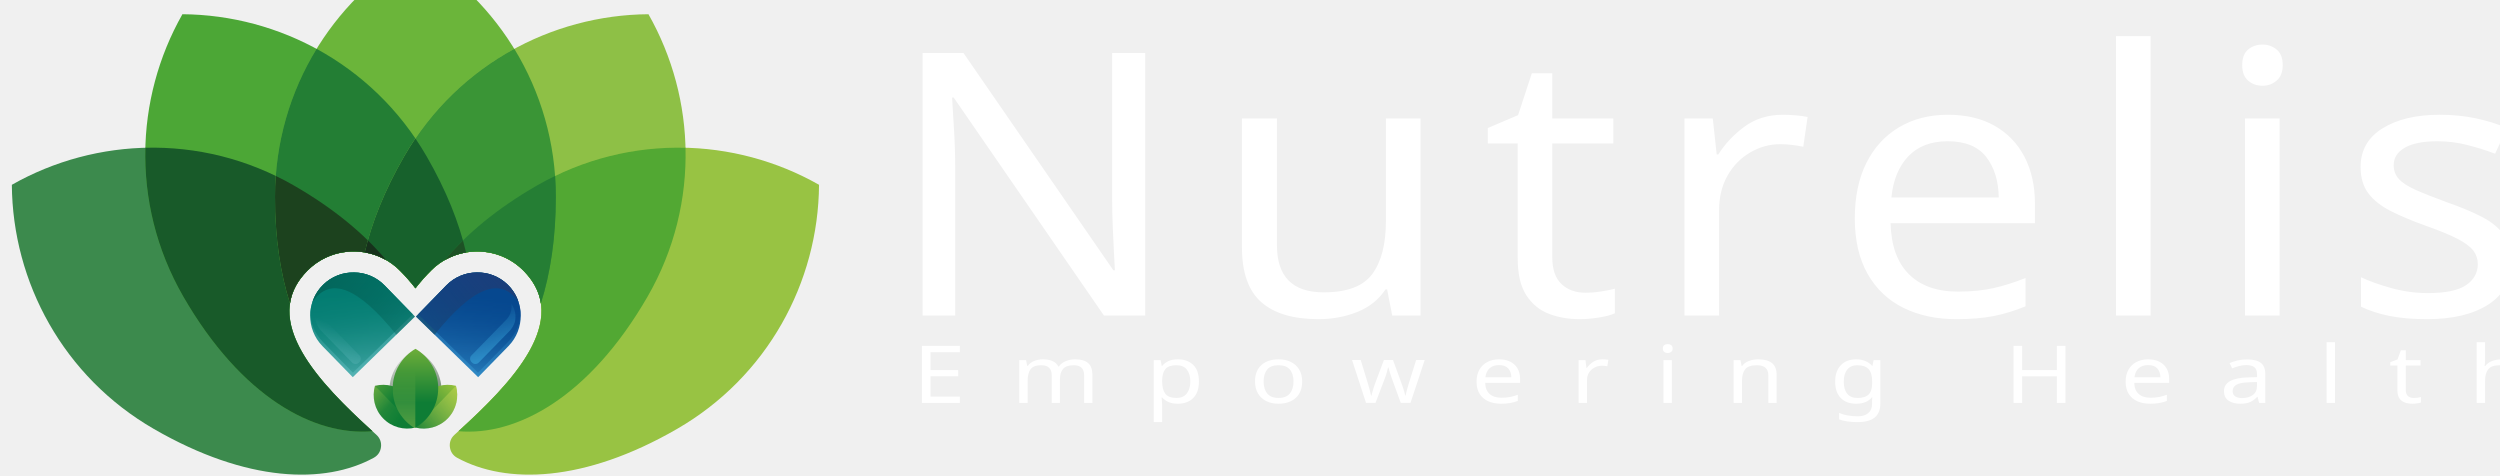
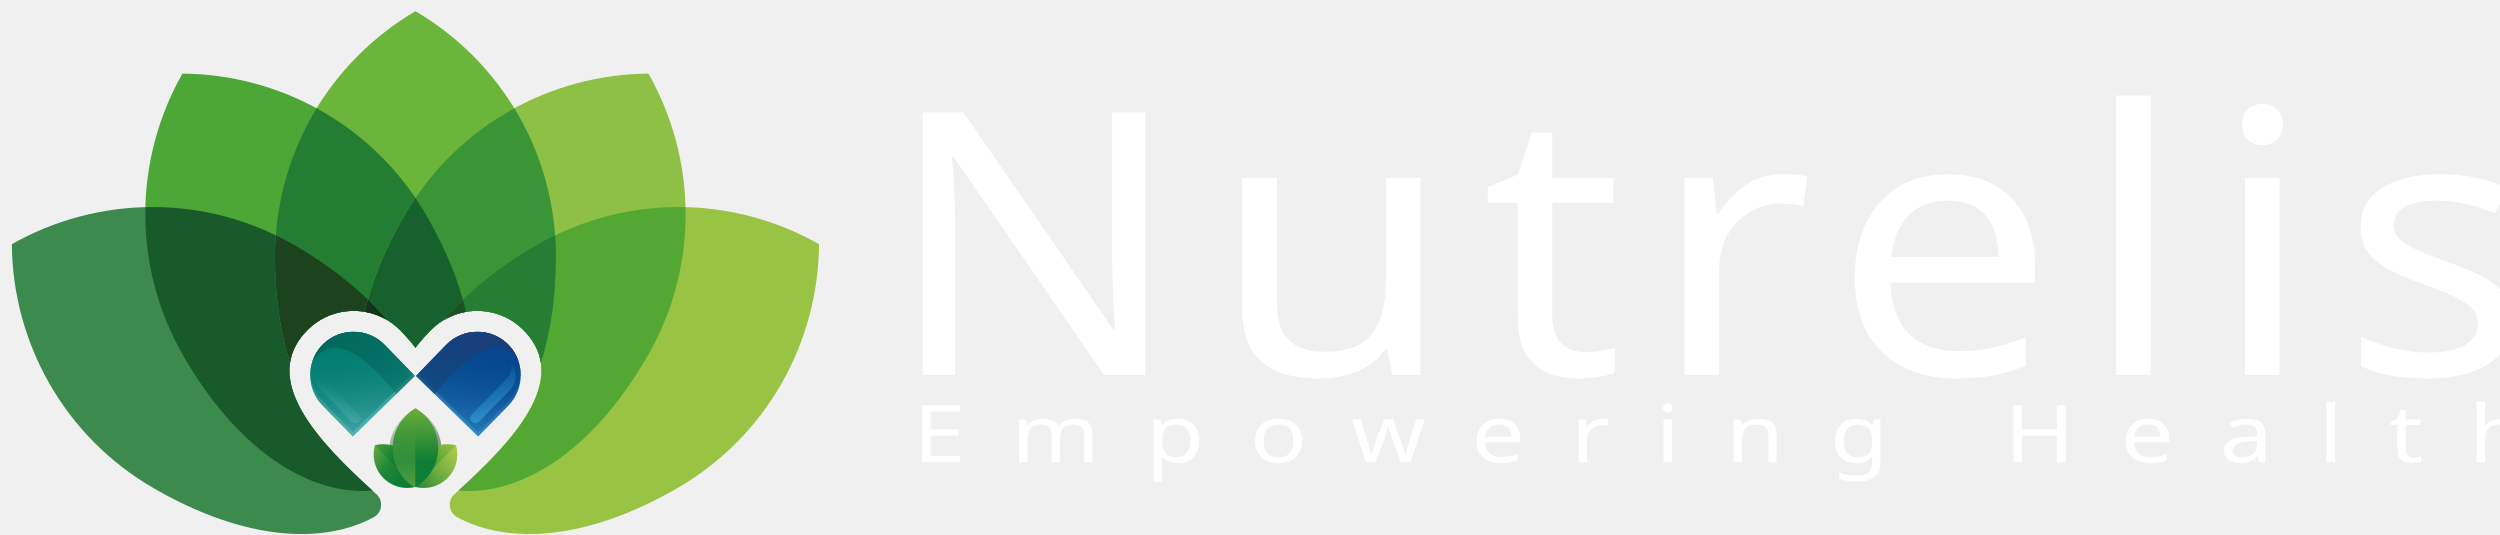
- <svg xmlns="http://www.w3.org/2000/svg" xmlns:xlink="http://www.w3.org/1999/xlink" id="Calque_1" version="1.1" viewBox="0 190 842 160">
+ <svg xmlns="http://www.w3.org/2000/svg" xmlns:xlink="http://www.w3.org/1999/xlink" id="Calque_1" version="1.1" viewBox="0 170 842 180">
  <defs>
    <style>
      .st0{fill:#17311c}.st0,.st1,.st2,.st3,.st4,.st5,.st6,.st7,.st8,.st9,.st10,.st11,.st12,.st13,.st14,.st15,.st16,.st17,.st18,.st19,.st20,.st21,.st22,.st23,.st24,.st25,.st26{fill-rule:evenodd}.st1{fill:#1c421e}.st2{fill:#06488f}.st27{fill:url(#linear-gradient2)}.st28{mask:url(#mask-5)}.st29{fill:url(#linear-gradient10)}.st30{mask:url(#mask-1)}.st3{fill:#98c343}.st4{fill:#6bb53a}.st5{fill:#027c71}.st31{mask:url(#mask-10)}.st32{mask:url(#mask-6)}.st33{mask:url(#mask-7)}.st34{font-size:26.9px;letter-spacing:.48em}.st34,.st35{fill:#fff;font-family:Righteous-Regular,Righteous}.st36{mask:url(#mask)}.st6{fill:#46c1f1}.st37{fill:url(#linear-gradient1)}.st38{fill:url(#linear-gradient9)}.st35{font-size:123.81px;letter-spacing:.07em}.st39{fill:url(#linear-gradient8)}.st40{mask:url(#mask-8)}.st41{fill:url(#linear-gradient16)}.st42{mask:url(#mask-2)}.st43{mask:url(#mask-9)}.st7{fill:url(#linear-gradient15)}.st8{fill:#17612c}.st9{fill:#ccd95a}.st44{fill:url(#linear-gradient7)}.st10{fill:#8ec046}.st11{fill:#52a833}.st12{fill:#1f3c76}.st13{fill:#035c51}.st14{fill:url(#linear-gradient11)}.st15{fill:#257e34}.st45{fill:url(#linear-gradient14)}.st46{fill:url(#linear-gradient5)}.st47{fill:url(#linear-gradient3)}.st48{mask:url(#mask-11)}.st16{fill:#7ac8cf}.st49{mask:url(#mask-12)}.st17{fill:url(#linear-gradient4)}.st18{fill:#3a9536}.st50{fill:url(#linear-gradient6)}.st19{fill:url(#linear-gradient12)}.st51{mask:url(#mask-4)}.st20{fill:#1d5125}.st21{fill:#185a29}.st22{fill:#4ca736}.st52{fill:url(#linear-gradient13)}.st23{fill:url(#linear-gradient)}.st24{fill:#3c8a4d}.st25{fill:#237e34}.st26{fill:#1b421e}.st53{mask:url(#mask-3)}
    </style>
    <linearGradient id="linear-gradient" x1="3581.83" y1="-5188.28" x2="3742.8" y2="-4616.77" gradientTransform="translate(-141.62 650.35) scale(.07)" gradientUnits="userSpaceOnUse">
      <stop offset="0" stop-color="#027c71" />
      <stop offset="1" stop-color="#70c5ca" />
    </linearGradient>
    <linearGradient id="linear-gradient1" x1="3248.76" y1="-5327.94" x2="3974.43" y2="-4715.03" gradientTransform="translate(-141.62 650.35) scale(.07)" gradientUnits="userSpaceOnUse">
      <stop offset="0" stop-color="#fff" />
      <stop offset="1" stop-color="#fff" stop-opacity="0" />
    </linearGradient>
    <mask id="mask" x="105.13" y="281.67" width="34.69" height="21.13" maskUnits="userSpaceOnUse">
      <g id="id0">
        <rect class="st37" x="105.13" y="281.67" width="34.69" height="21.13" />
      </g>
    </mask>
    <linearGradient id="linear-gradient2" x1="3655.78" y1="-5231.94" x2="3659.87" y2="-4618.38" xlink:href="#linear-gradient1" />
    <mask id="mask-1" x="104.44" y="281.67" width="34.66" height="33.93" maskUnits="userSpaceOnUse">
      <g id="id2">
        <rect class="st27" x="104.44" y="281.67" width="34.65" height="33.93" />
      </g>
    </mask>
    <mask id="mask-2" x="105.13" y="281.67" width="34.69" height="21.13" maskUnits="userSpaceOnUse">
      <g id="id4">
        <rect class="st37" x="105.13" y="281.67" width="34.69" height="21.13" />
      </g>
    </mask>
    <linearGradient id="linear-gradient3" x1="3398.24" y1="-4529.4" x2="3634.74" y2="-5008.08" xlink:href="#linear-gradient1" />
    <mask id="mask-3" x="106.12" y="292.09" width="15.46" height="20.57" maskUnits="userSpaceOnUse">
      <g id="id6">
        <rect class="st47" x="106.12" y="292.09" width="15.46" height="20.57" />
      </g>
    </mask>
    <linearGradient id="linear-gradient4" x1="4238.83" y1="-5188.29" x2="4077.87" y2="-4616.8" gradientTransform="translate(-141.62 650.35) scale(.07)" gradientUnits="userSpaceOnUse">
      <stop offset="0" stop-color="#06488f" />
      <stop offset="1" stop-color="#47aee3" />
    </linearGradient>
    <linearGradient id="linear-gradient5" x1="4571.91" y1="-5327.96" x2="3846.22" y2="-4715.05" xlink:href="#linear-gradient1" />
    <mask id="mask-4" x="140.03" y="281.67" width="34.69" height="21.13" maskUnits="userSpaceOnUse">
      <g id="id8">
        <rect class="st46" x="140.03" y="281.67" width="34.69" height="21.13" />
      </g>
    </mask>
    <linearGradient id="linear-gradient6" x1="4164.89" y1="-5231.99" x2="4160.8" y2="-4618.38" xlink:href="#linear-gradient1" />
    <mask id="mask-5" x="140.76" y="281.67" width="34.66" height="33.93" maskUnits="userSpaceOnUse">
      <g id="id10">
        <rect class="st50" x="140.76" y="281.67" width="34.65" height="33.93" />
      </g>
    </mask>
    <linearGradient id="linear-gradient7" x1="4571.91" y1="-5327.96" x2="3846.22" y2="-4715.05" xlink:href="#linear-gradient1" />
    <mask id="mask-6" x="140.03" y="281.67" width="34.69" height="21.13" maskUnits="userSpaceOnUse">
      <g id="id12">
        <rect class="st44" x="140.03" y="281.67" width="34.69" height="21.13" />
      </g>
    </mask>
    <linearGradient id="linear-gradient8" x1="4422.43" y1="-4529.43" x2="4185.93" y2="-5008.1" xlink:href="#linear-gradient1" />
    <mask id="mask-7" x="158.26" y="292.09" width="15.46" height="20.57" maskUnits="userSpaceOnUse">
      <g id="id14">
        <rect class="st39" x="158.27" y="292.09" width="15.46" height="20.57" />
      </g>
    </mask>
    <linearGradient id="linear-gradient9" x1="4061.44" y1="-4407.94" x2="3867.88" y2="-4930.04" xlink:href="#linear-gradient1" />
    <mask id="mask-8" x="139.42" y="307.75" width="9.38" height="14.36" maskUnits="userSpaceOnUse">
      <g id="id18">
        <rect class="st38" x="139.42" y="307.75" width="9.38" height="14.36" />
      </g>
    </mask>
    <linearGradient id="linear-gradient10" x1="3759.25" y1="-4407.93" x2="3952.8" y2="-4930.04" xlink:href="#linear-gradient1" />
    <mask id="mask-9" x="131.05" y="307.75" width="9.38" height="14.36" maskUnits="userSpaceOnUse">
      <g id="id22">
        <rect class="st29" x="131.05" y="307.75" width="9.38" height="14.36" />
      </g>
    </mask>
    <linearGradient id="linear-gradient11" x1="3904.28" y1="-4648.39" x2="4099.67" y2="-4446.67" gradientTransform="translate(-141.62 -.22) scale(.07 -.07)" gradientUnits="userSpaceOnUse">
      <stop offset="0" stop-color="#0e7d35" />
      <stop offset="1" stop-color="#9ac43b" />
    </linearGradient>
    <linearGradient id="linear-gradient12" x1="3916.4" y1="-4648.38" x2="3721.01" y2="-4446.66" xlink:href="#linear-gradient11" />
    <linearGradient id="linear-gradient13" x1="4539.46" y1="-4215.38" x2="3827.88" y2="-4659.07" gradientTransform="translate(-141.62 -.22) scale(.07 -.07)" xlink:href="#linear-gradient1" />
    <mask id="mask-10" x="139.93" y="319.94" width="14.06" height="14.41" maskUnits="userSpaceOnUse">
      <g id="id16">
        <rect class="st52" x="139.93" y="319.94" width="14.06" height="14.41" />
      </g>
    </mask>
    <linearGradient id="linear-gradient14" x1="3281.23" y1="-4215.38" x2="3992.81" y2="-4659.06" gradientTransform="translate(-141.62 -.22) scale(.07 -.07)" xlink:href="#linear-gradient1" />
    <mask id="mask-11" x="125.86" y="319.94" width="14.06" height="14.41" maskUnits="userSpaceOnUse">
      <g id="id20">
        <rect class="st45" x="125.86" y="319.94" width="14.06" height="14.41" />
      </g>
    </mask>
    <linearGradient id="linear-gradient15" x1="3910.34" y1="-4653.92" x2="3910.35" y2="-4273.66" xlink:href="#linear-gradient11" />
    <linearGradient id="linear-gradient16" x1="3857.17" y1="-4017.53" x2="3857.17" y2="-4791.05" xlink:href="#linear-gradient1" />
    <mask id="mask-12" x="132.2" y="307.75" width="7.8" height="26.67" maskUnits="userSpaceOnUse">
      <g id="id24">
        <rect class="st41" x="132.2" y="307.75" width="7.8" height="26.67" />
      </g>
    </mask>
  </defs>
  <g>
    <path class="st24" d="M99.12,252.56c-30.47-17.59-66.6-16.51-95.13-.32.24,32.81,17.36,64.64,47.83,82.23,31.36,18.11,57.57,18.69,74.04,9.72,1.4-.76,2.27-2.04,2.46-3.63s-.36-3.04-1.54-4.11c-17.98-16.22-40.28-38.27-23.19-55.35h0c7.13-7.13,18.05-8.31,26.43-3.53-7.29-8.7-17.46-17.25-30.9-25.01Z" />
    <path class="st22" d="M143.67,242.62c-17.59-30.47-49.42-47.59-82.23-47.83-16.2,28.54-17.28,64.66.31,95.13,19.55,33.86,44.11,47.03,63.66,45.3-17.71-16.1-38.49-37.47-21.83-54.13h0c8.54-8.54,22.52-8.54,31.06,0,1.8,1.8,3.45,3.66,4.95,5.57.11.15.22.29.33.44.11-.15.22-.29.33-.44,1.5-1.91,3.15-3.77,4.95-5.57,3.31-3.31,7.43-5.34,11.74-6.08-2.31-9.94-6.59-20.81-13.27-32.4Z" />
    <path class="st21" d="M48.96,239.76c-.43,17.01,3.67,34.34,12.8,50.16,19.55,33.86,44.12,47.03,63.68,45.31-17.71-16.1-38.51-37.47-21.84-54.13h0c7.13-7.13,18.05-8.31,26.43-3.53-7.28-8.7-17.46-17.25-30.9-25.01-15.82-9.13-33.15-13.23-50.16-12.8Z" />
    <path class="st4" d="M187.21,256.3c0-35.18-19-65.93-47.29-82.53-28.3,16.61-47.29,47.35-47.29,82.53,0,13.89,1.85,25.84,5.04,35.84.57-3.82,2.41-7.54,5.92-11.04h0c8.54-8.54,22.52-8.54,31.06,0,1.8,1.8,3.45,3.66,4.95,5.57.11.15.22.29.33.44.11-.15.22-.29.33-.44,1.5-1.91,3.15-3.77,4.95-5.57,8.54-8.54,22.52-8.54,31.06,0h0c3.5,3.5,5.34,7.21,5.91,11.04,3.19-10,5.04-21.94,5.04-35.83Z" />
    <path class="st25" d="M106.63,206.46c-8.88,14.51-14,31.58-14,49.84,0,13.9,1.85,25.84,5.04,35.84.57-3.83,2.41-7.54,5.92-11.05h0c8.54-8.54,22.52-8.54,31.06,0,1.8,1.8,3.45,3.66,4.95,5.57.11.15.22.29.33.44.11-.15.22-.29.33-.44,1.5-1.91,3.15-3.77,4.95-5.57,3.31-3.31,7.44-5.34,11.75-6.08-2.31-9.94-6.6-20.81-13.29-32.39-9.13-15.81-22.1-28.02-37.04-36.16Z" />
    <path class="st1" d="M92.89,249.25c-.17,2.33-.26,4.68-.26,7.05,0,13.9,1.85,25.84,5.04,35.84.57-3.83,2.41-7.54,5.92-11.05h0c7.13-7.13,18.05-8.31,26.43-3.53-7.28-8.7-17.46-17.25-30.9-25.01-2.05-1.19-4.13-2.29-6.24-3.3Z" />
    <path class="st10" d="M218.09,289.92c17.59-30.47,16.51-66.59.31-95.13-32.81.24-64.64,17.36-82.23,47.83-6.69,11.58-10.96,22.45-13.28,32.4,4.31.74,8.43,2.77,11.74,6.08,1.8,1.8,3.45,3.66,4.95,5.57.11.15.22.29.33.44.11-.15.22-.29.33-.44,1.5-1.91,3.15-3.77,4.95-5.57,8.54-8.54,22.52-8.54,31.06,0h0c16.66,16.65-4.12,38.03-21.84,54.13,19.56,1.72,44.12-11.44,63.67-45.3Z" />
    <path class="st3" d="M228.02,334.47c30.46-17.59,47.6-49.41,47.83-82.23-28.53-16.2-64.66-17.28-95.13.32-13.43,7.75-23.61,16.3-30.9,25.01,8.38-4.78,19.3-3.59,26.43,3.53h0c17.09,17.09-5.22,39.13-23.19,55.35-1.19,1.07-1.73,2.52-1.54,4.11s1.06,2.87,2.46,3.63c16.47,8.97,42.68,8.39,74.04-9.72Z" />
    <path class="st11" d="M230.89,239.76c-17.01-.43-34.35,3.67-50.16,12.8-13.43,7.75-23.61,16.3-30.9,25.01,8.38-4.78,19.3-3.6,26.43,3.53h0c16.66,16.66-4.13,38.03-21.84,54.13,19.56,1.72,44.12-11.45,63.67-45.31,9.13-15.81,13.22-33.15,12.79-50.16Z" />
    <path class="st18" d="M173.22,206.46c-14.95,8.13-27.91,20.35-37.04,36.16-6.68,11.58-10.98,22.45-13.29,32.39,4.31.74,8.44,2.77,11.75,6.08,1.8,1.8,3.45,3.66,4.95,5.57.11.15.22.29.33.44.11-.15.22-.29.33-.44,1.5-1.91,3.15-3.77,4.95-5.57,8.54-8.54,22.52-8.54,31.06,0h0c3.5,3.5,5.34,7.22,5.91,11.04,3.19-10,5.04-21.95,5.04-35.84,0-18.26-5.12-35.32-13.99-49.84Z" />
    <path class="st8" d="M156.96,275.01c-2.31-9.94-6.6-20.81-13.29-32.39-1.19-2.05-2.44-4.04-3.75-5.97-1.31,1.93-2.56,3.93-3.75,5.97-6.68,11.58-10.98,22.45-13.29,32.39,4.31.74,8.44,2.77,11.75,6.08,1.8,1.8,3.45,3.66,4.95,5.57.11.15.22.29.33.44.11-.15.22-.29.33-.44,1.5-1.91,3.15-3.77,4.95-5.57,3.31-3.31,7.44-5.34,11.75-6.08Z" />
    <path class="st15" d="M182.17,292.14c3.19-10,5.04-21.95,5.04-35.84,0-2.37-.08-4.72-.26-7.05-2.1,1.02-4.18,2.12-6.23,3.3-13.43,7.75-23.61,16.3-30.9,25.01,8.38-4.78,19.3-3.6,26.43,3.53h0c3.5,3.5,5.34,7.22,5.91,11.04Z" />
    <path class="st0" d="M123.92,270.99c-.38,1.36-.72,2.7-1.03,4.02,2.47.42,4.89,1.28,7.12,2.54-1.84-2.2-3.87-4.39-6.09-6.57Z" />
    <path class="st20" d="M156.96,275.01c-.31-1.32-.65-2.66-1.03-4.02-2.22,2.17-4.24,4.36-6.09,6.57,2.23-1.27,4.64-2.12,7.12-2.54Z" />
    <path class="st23" d="M118.81,317.04l20.94-20.43-10.21-10.47c-5.62-5.76-14.93-5.87-20.68-.25-5.76,5.62-5.87,14.93-.25,20.68l10.21,10.47h0Z" />
    <g class="st36">
      <path class="st13" d="M133.48,302.73l6.28-6.12-10.21-10.47c-5.62-5.76-14.93-5.87-20.68-.26-1.72,1.68-2.94,3.7-3.65,5.84,5.92-8.76,15.35-5.09,28.28,11h0s0,0,0,0Z" />
    </g>
    <g class="st30">
      <path class="st5" d="M139.02,295.86l-9.48-9.72c-5.62-5.76-14.93-5.87-20.68-.25-2.62,2.55-4.07,5.87-4.35,9.27.07,3.59,1.45,7.15,4.14,9.91l10.21,10.47,20.16-19.67Z" />
    </g>
    <g class="st42">
      <path class="st13" d="M133.48,302.73l6.28-6.12-10.21-10.47c-5.62-5.76-14.93-5.87-20.68-.26-1.72,1.68-2.94,3.7-3.65,5.84,5.92-8.76,15.35-5.09,28.28,11h0s0,0,0,0Z" />
    </g>
    <g class="st53">
      <path class="st16" d="M120.85,312.14l.19-.19c.63-.61.64-1.62.03-2.24l-11.97-12.27c-1.5-1.81-1.73-3.79-1.44-5.28-2.06,3.31-1.94,6.33.34,9.07l10.61,10.88c.61.62,1.62.64,2.24.03h0Z" />
    </g>
    <path class="st17" d="M161.04,317.04l-20.94-20.43,10.21-10.47c5.62-5.76,14.93-5.87,20.68-.26,5.76,5.62,5.87,14.93.26,20.68l-10.21,10.47h0Z" />
    <g class="st51">
      <path class="st13" d="M146.37,302.73l-6.28-6.12,10.21-10.47c5.62-5.76,14.93-5.87,20.68-.26,1.72,1.68,2.94,3.7,3.65,5.84-5.92-8.75-15.35-5.09-28.27,11h0,0Z" />
    </g>
    <g class="st28">
      <path class="st2" d="M140.83,295.86l9.48-9.72c5.62-5.76,14.93-5.87,20.68-.26,2.62,2.55,4.07,5.87,4.35,9.27-.07,3.59-1.45,7.15-4.13,9.91l-10.21,10.47-20.16-19.67h0Z" />
    </g>
    <g class="st32">
      <path class="st12" d="M146.37,302.73l-6.28-6.12,10.21-10.47c5.62-5.76,14.93-5.87,20.68-.26,1.72,1.68,2.94,3.7,3.65,5.84-5.92-8.75-15.35-5.09-28.27,11h0,0Z" />
    </g>
    <g class="st33">
      <path class="st6" d="M159,312.14l-.19-.19c-.63-.61-.64-1.62-.03-2.24l11.97-12.27c1.5-1.81,1.73-3.79,1.44-5.28,2.06,3.31,1.94,6.33-.34,9.07l-10.61,10.88c-.61.62-1.62.64-2.24.03h0Z" />
    </g>
    <g class="st40">
      <path class="st26" d="M139.93,307.82c-1.07,3.76-.16,7.96,2.75,10.97,1.7,1.75,3.82,2.84,6.05,3.25.01-.54,0-1.09-.05-1.65-.48-5.65-3.96-10.32-8.75-12.57h0Z" />
    </g>
    <g class="st43">
      <path class="st26" d="M139.93,307.82c1.07,3.76.16,7.96-2.75,10.97-1.7,1.75-3.82,2.84-6.05,3.25-.01-.54,0-1.09.05-1.65.48-5.65,3.96-10.32,8.75-12.57h0Z" />
    </g>
    <g>
      <path class="st14" d="M153.56,319.94c1.07,3.76.16,7.96-2.75,10.97-2.91,3.01-7.09,4.05-10.88,3.1-1.07-3.76-.16-7.96,2.75-10.97,2.91-3.01,7.09-4.05,10.88-3.1Z" />
      <path class="st19" d="M126.29,319.94c-1.07,3.76-.16,7.96,2.75,10.97,2.91,3.01,7.09,4.05,10.88,3.1,1.07-3.76.16-7.96-2.75-10.97-2.91-3.01-7.09-4.05-10.88-3.1Z" />
      <g>
        <g class="st31">
          <path class="st9" d="M153.56,319.94c1.07,3.76.16,7.96-2.75,10.97-2.91,3.01-7.09,4.05-10.88,3.1,0,0,4.54-4.69,13.63-14.07Z" />
        </g>
        <g class="st48">
          <path class="st9" d="M126.29,319.94c-1.07,3.76-.16,7.96,2.75,10.97,2.91,3.01,7.09,4.05,10.88,3.1,0,0-4.54-4.69-13.63-14.08Z" />
        </g>
        <path class="st7" d="M139.93,307.48c4.58,2.65,7.66,7.6,7.66,13.27,0,5.67-3.08,10.62-7.66,13.27-4.58-2.65-7.66-7.6-7.66-13.27s3.08-10.62,7.66-13.27Z" />
      </g>
    </g>
    <g class="st49">
      <path class="st9" d="M139.93,307.82c-4.58,2.65-7.66,7.6-7.66,13.27,0,5.67,3.08,10.62,7.66,13.27v-26.53s0,0,0,0Z" />
    </g>
  </g>
  <text class="st34" transform="translate(307.41 325.71) scale(1.19 1)">
    <tspan x="0" y="0">Empowering Health</tspan>
  </text>
  <text class="st35" transform="translate(297.87 296.26) scale(1.07 1)">
    <tspan x="0" y="0">Nutrelis</tspan>
  </text>
</svg>
